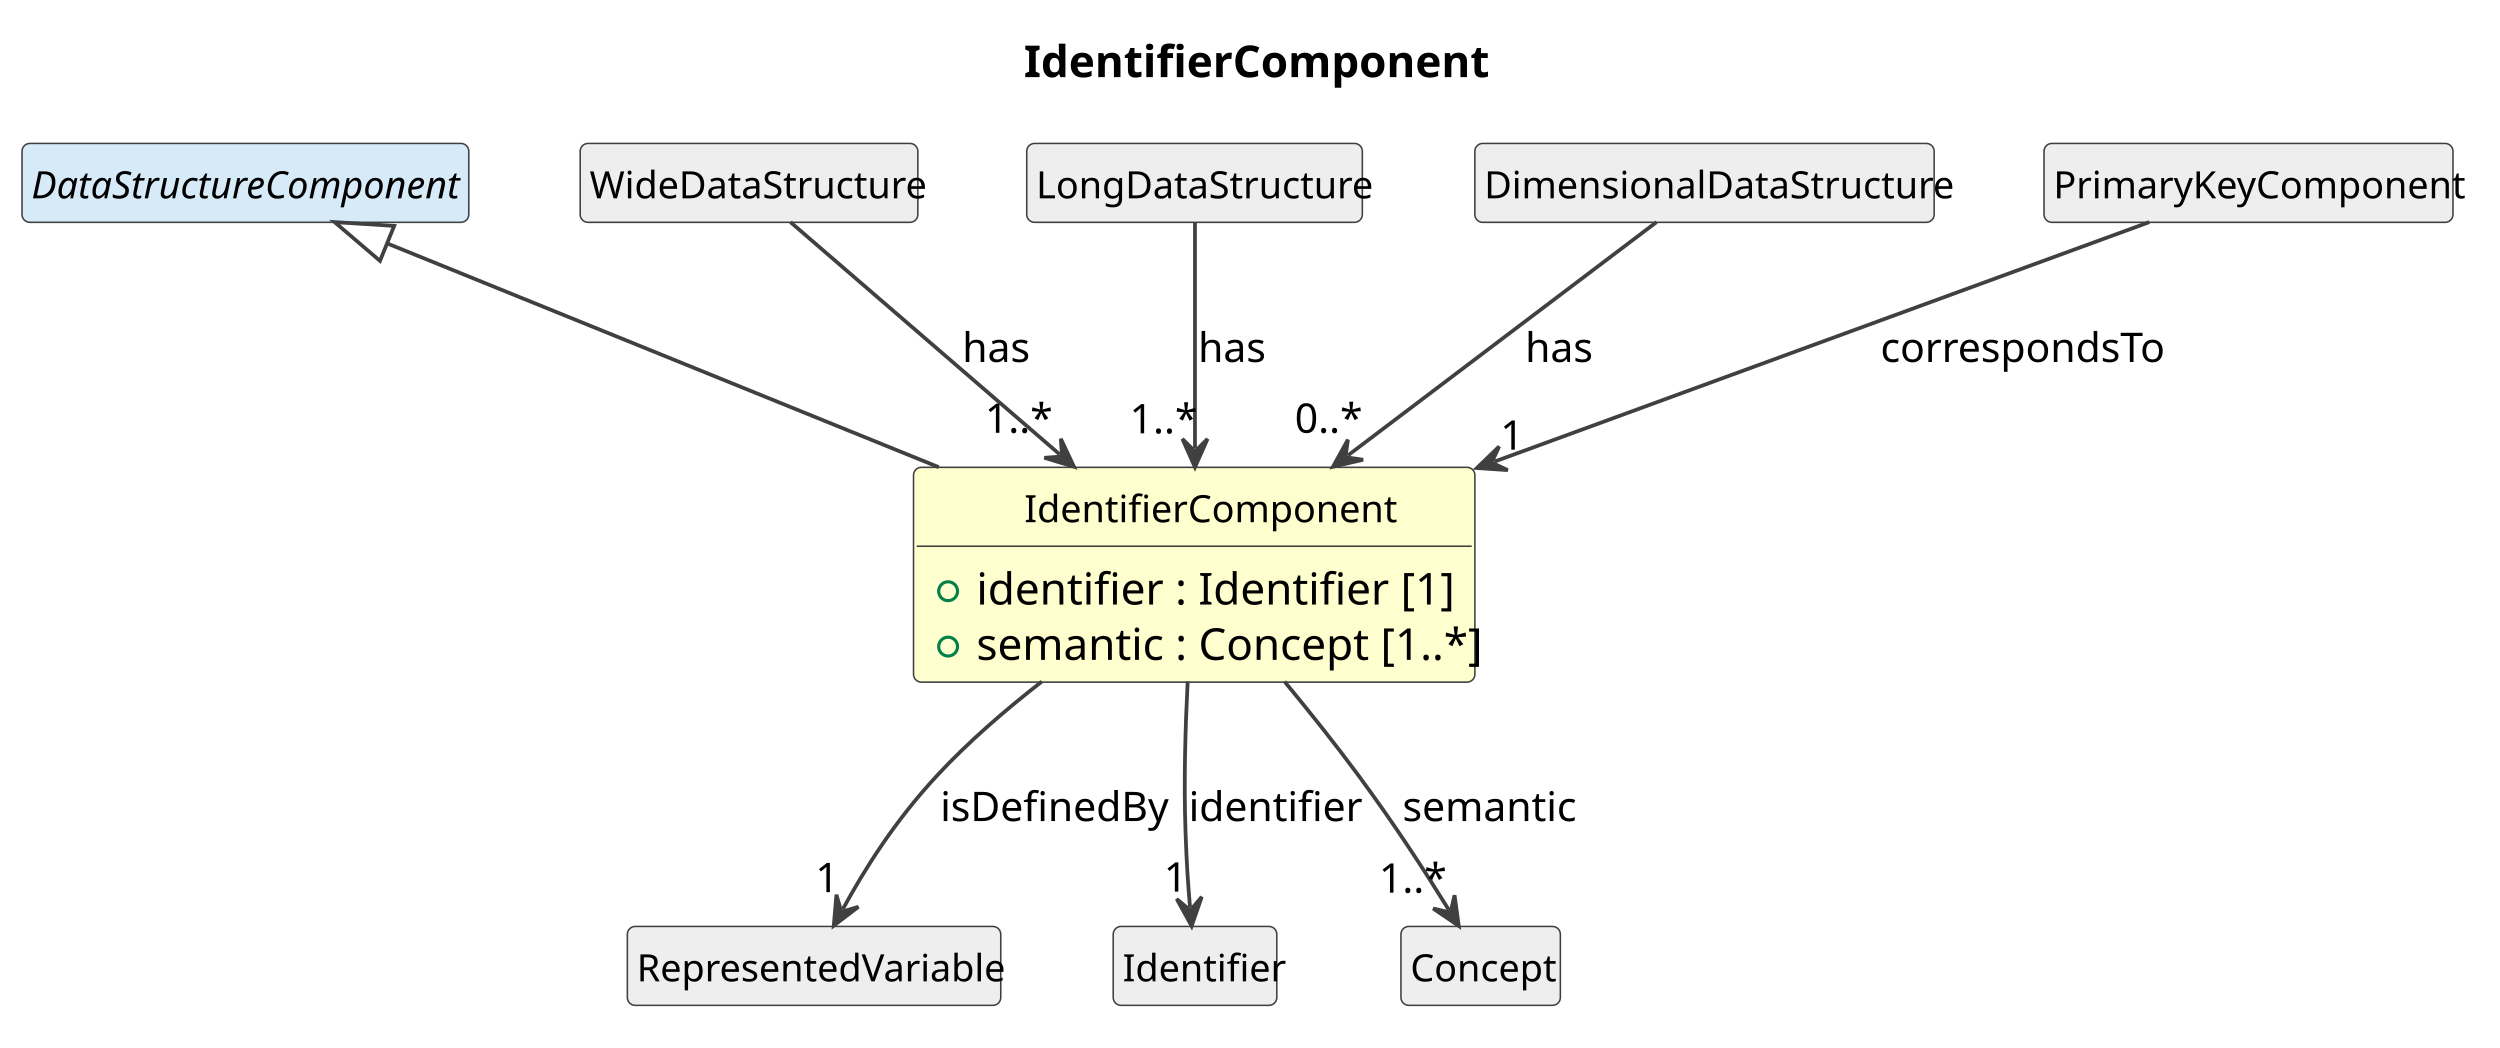
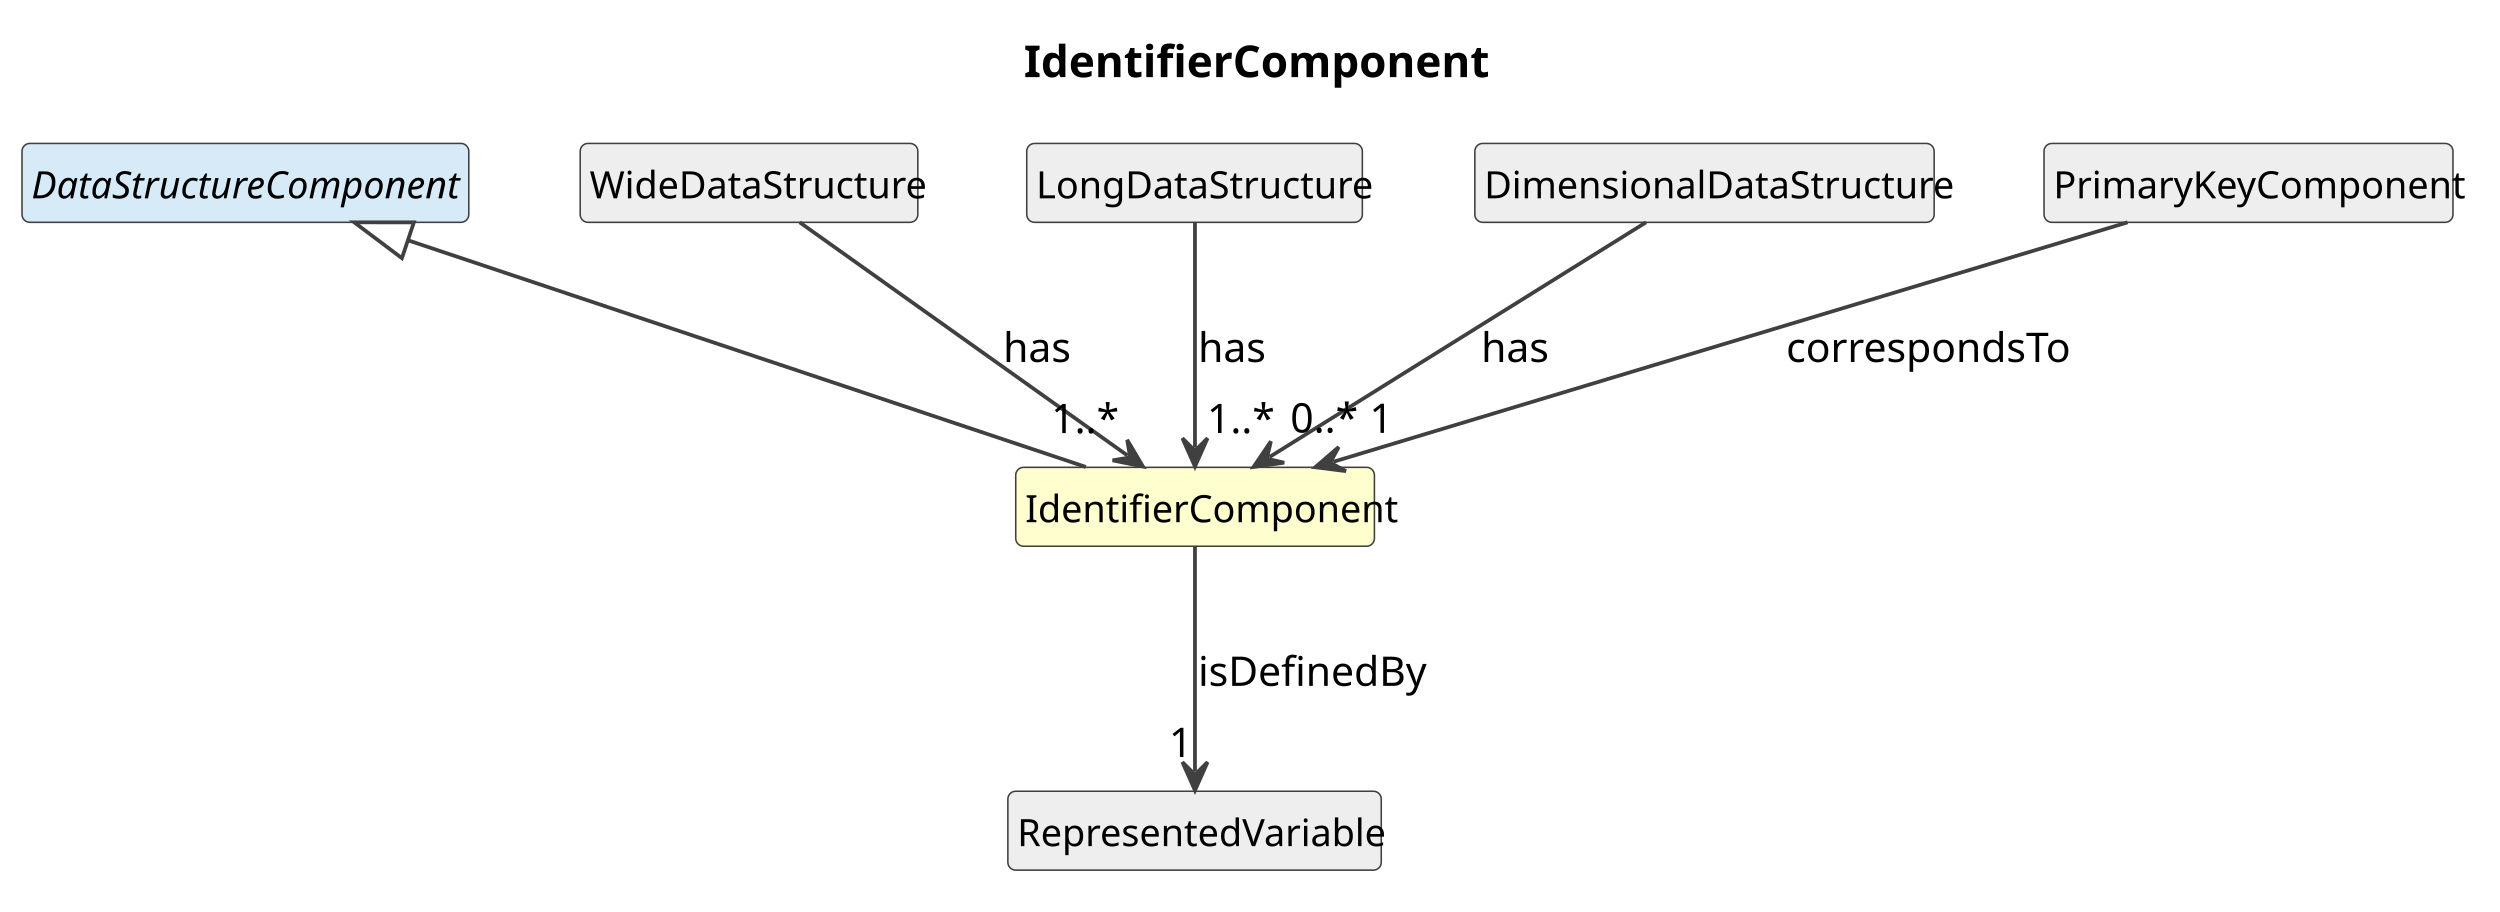
- <svg xmlns="http://www.w3.org/2000/svg" contentStyleType="text/css" data-diagram-type="CLASS" height="333px" preserveAspectRatio="none" style="width:795px;height:333px;background:#FFFFFF;" version="1.1" viewBox="0 0 795 333" width="795px" zoomAndPan="magnify">
+ <svg xmlns="http://www.w3.org/2000/svg" contentStyleType="text/css" data-diagram-type="CLASS" height="290px" preserveAspectRatio="none" style="width:795px;height:290px;background:#FFFFFF;" version="1.1" viewBox="0 0 795 290" width="795px" zoomAndPan="magnify">
  <defs />
  <g>
    <g class="title" data-source-line="1">
      <text fill="#000000" font-family="sans-serif" font-size="14" font-weight="700" lengthAdjust="spacing" textLength="136.883" x="325.583" y="24.533">IdentifierComponent</text>
    </g>
    <g class="entity" data-qualified-name="IdentifierComponent" data-source-line="12" id="ent0002">
-       <rect fill="#FEFECE" height="68.312" rx="2.5" ry="2.5" style="stroke:#404040;stroke-width:0.5;" width="178.517" x="290.5" y="148.609" />
-       <text fill="#000000" font-family="sans-serif" font-size="12" lengthAdjust="spacing" textLength="108.064" x="325.726" y="166.066">IdentifierComponent</text>
-       <line style="stroke:#404040;stroke-width:0.5;" x1="291.5" x2="468.017" y1="173.703" y2="173.703" />
-       <g data-visibility-modifier="PUBLIC_FIELD">
-         <ellipse cx="301.5" cy="188.008" fill="none" rx="3" ry="3" style="stroke:#038048;stroke-width:1;" />
-       </g>
-       <text fill="#000000" font-family="sans-serif" font-size="14" lengthAdjust="spacing" textLength="137.737" x="310.5" y="192.236">identifier : Identifier [1]</text>
-       <g data-visibility-modifier="PUBLIC_FIELD">
-         <ellipse cx="301.5" cy="205.617" fill="none" rx="3" ry="3" style="stroke:#038048;stroke-width:1;" />
-       </g>
-       <text fill="#000000" font-family="sans-serif" font-size="14" lengthAdjust="spacing" textLength="152.517" x="310.5" y="209.846">semantic : Concept [1..*]</text>
+       <rect fill="#FEFECE" height="25.094" rx="2.5" ry="2.5" style="stroke:#404040;stroke-width:0.5;" width="114.064" x="323" y="148.609" />
+       <text fill="#000000" font-family="sans-serif" font-size="12" lengthAdjust="spacing" textLength="108.064" x="326" y="166.066">IdentifierComponent</text>
    </g>
-     <g class="entity" data-qualified-name="DataStructureComponent" data-source-line="16" id="ent0003">
+     <g class="entity" data-qualified-name="DataStructureComponent" data-source-line="13" id="ent0003">
      <rect fill="#D6EAF8" height="25.094" rx="2.5" ry="2.5" style="stroke:#404040;stroke-width:0.5;" width="142.072" x="7" y="45.609" />
      <text fill="#000000" font-family="sans-serif" font-size="12" font-style="italic" lengthAdjust="spacing" textLength="136.072" x="10" y="63.066">DataStructureComponent</text>
    </g>
-     <g class="entity" data-qualified-name="WideDataStructure" data-source-line="18" id="ent0005">
+     <g class="entity" data-qualified-name="WideDataStructure" data-source-line="15" id="ent0005">
      <rect fill="#EEEEEE" height="25.094" rx="2.5" ry="2.5" style="stroke:#404040;stroke-width:0.5;" width="107.373" x="184.5" y="45.609" />
      <text fill="#000000" font-family="sans-serif" font-size="12" lengthAdjust="spacing" textLength="101.373" x="187.5" y="63.066">WideDataStructure</text>
    </g>
-     <g class="entity" data-qualified-name="LongDataStructure" data-source-line="20" id="ent0007">
+     <g class="entity" data-qualified-name="LongDataStructure" data-source-line="17" id="ent0007">
      <rect fill="#EEEEEE" height="25.094" rx="2.5" ry="2.5" style="stroke:#404040;stroke-width:0.5;" width="106.728" x="326.5" y="45.609" />
      <text fill="#000000" font-family="sans-serif" font-size="12" lengthAdjust="spacing" textLength="100.728" x="329.5" y="63.066">LongDataStructure</text>
    </g>
-     <g class="entity" data-qualified-name="DimensionalDataStructure" data-source-line="22" id="ent0009">
+     <g class="entity" data-qualified-name="DimensionalDataStructure" data-source-line="19" id="ent0009">
      <rect fill="#EEEEEE" height="25.094" rx="2.5" ry="2.5" style="stroke:#404040;stroke-width:0.5;" width="146.062" x="469" y="45.609" />
      <text fill="#000000" font-family="sans-serif" font-size="12" lengthAdjust="spacing" textLength="140.062" x="472" y="63.066">DimensionalDataStructure</text>
    </g>
-     <g class="entity" data-qualified-name="RepresentedVariable" data-source-line="24" id="ent0011">
-       <rect fill="#EEEEEE" height="25.094" rx="2.5" ry="2.5" style="stroke:#404040;stroke-width:0.5;" width="118.74" x="199.5" y="294.609" />
-       <text fill="#000000" font-family="sans-serif" font-size="12" lengthAdjust="spacing" textLength="112.74" x="202.5" y="312.066">RepresentedVariable</text>
+     <g class="entity" data-qualified-name="RepresentedVariable" data-source-line="21" id="ent0011">
+       <rect fill="#EEEEEE" height="25.094" rx="2.5" ry="2.5" style="stroke:#404040;stroke-width:0.5;" width="118.74" x="320.5" y="251.609" />
+       <text fill="#000000" font-family="sans-serif" font-size="12" lengthAdjust="spacing" textLength="112.74" x="323.5" y="269.066">RepresentedVariable</text>
    </g>
-     <g class="entity" data-qualified-name="PrimaryKeyComponent" data-source-line="26" id="ent0013">
+     <g class="entity" data-qualified-name="PrimaryKeyComponent" data-source-line="23" id="ent0013">
      <rect fill="#EEEEEE" height="25.094" rx="2.5" ry="2.5" style="stroke:#404040;stroke-width:0.5;" width="130.049" x="650" y="45.609" />
      <text fill="#000000" font-family="sans-serif" font-size="12" lengthAdjust="spacing" textLength="124.049" x="653" y="63.066">PrimaryKeyComponent</text>
    </g>
-     <g class="entity" data-qualified-name="Identifier" data-source-line="28" id="ent0015">
-       <rect fill="#EEEEEE" height="25.094" rx="2.5" ry="2.5" style="stroke:#404040;stroke-width:0.5;" width="52.025" x="354" y="294.609" />
-       <text fill="#000000" font-family="sans-serif" font-size="12" lengthAdjust="spacing" textLength="46.025" x="357" y="312.066">Identifier</text>
+     <g class="link" data-entity-1="ent0003" data-entity-2="ent0002" data-link-type="extension" data-source-line="14" id="lnk4">
+       <path codeLine="14" d="M129.711,76.408 C187.811,95.838 287.16,129.059 345.3,148.499" fill="none" id="DataStructureComponent-backto-IdentifierComponent" style="stroke:#404040;stroke-width:1.2;" />
+       <polygon fill="none" points="112.64,70.699,127.808,82.099,131.614,70.718,112.64,70.699" style="stroke:#404040;stroke-width:1.2;" />
    </g>
-     <g class="entity" data-qualified-name="Concept" data-source-line="30" id="ent0017">
-       <rect fill="#EEEEEE" height="25.094" rx="2.5" ry="2.5" style="stroke:#404040;stroke-width:0.5;" width="50.695" x="445.5" y="294.609" />
-       <text fill="#000000" font-family="sans-serif" font-size="12" lengthAdjust="spacing" textLength="44.695" x="448.5" y="312.066">Concept</text>
+     <g class="link" data-entity-1="ent0005" data-entity-2="ent0002" data-link-type="dependency" data-source-line="16" id="lnk6">
+       <path codeLine="16" d="M254.29,70.699 C281.53,90.069 331.161,125.371 358.571,144.871" fill="none" id="WideDataStructure-to-IdentifierComponent" style="stroke:#404040;stroke-width:1.2;" />
+       <polygon fill="#404040" points="363.46,148.349,358.445,139.873,359.386,145.451,353.808,146.392,363.46,148.349" style="stroke:#404040;stroke-width:1.2;" />
+       <text fill="#000000" font-family="sans-serif" font-size="13" lengthAdjust="spacing" textLength="20.96" x="319" y="115.105">has</text>
+       <text fill="#000000" font-family="sans-serif" font-size="13" lengthAdjust="spacing" textLength="19.513" x="334.295" y="137.721">1..*</text>
    </g>
-     <g class="link" data-entity-1="ent0003" data-entity-2="ent0002" data-link-type="extension" data-source-line="17" id="lnk4">
-       <path codeLine="17" d="M123.09,77.395 C166.63,95.055 234.81,122.719 298.53,148.569" fill="none" id="DataStructureComponent-backto-IdentifierComponent" style="stroke:#404040;stroke-width:1.2;" />
-       <polygon fill="none" points="106.41,70.629,120.835,82.955,125.345,71.835,106.41,70.629" style="stroke:#404040;stroke-width:1.2;" />
+     <g class="link" data-entity-1="ent0007" data-entity-2="ent0002" data-link-type="dependency" data-source-line="18" id="lnk8">
+       <path codeLine="18" d="M380,70.699 C380,90.069 380,122.849 380,142.349" fill="none" id="LongDataStructure-to-IdentifierComponent" style="stroke:#404040;stroke-width:1.2;" />
+       <polygon fill="#404040" points="380,148.349,384,139.349,380,143.349,376,139.349,380,148.349" style="stroke:#404040;stroke-width:1.2;" />
+       <text fill="#000000" font-family="sans-serif" font-size="13" lengthAdjust="spacing" textLength="20.96" x="381" y="115.105">has</text>
+       <text fill="#000000" font-family="sans-serif" font-size="13" lengthAdjust="spacing" textLength="19.513" x="383.829" y="137.721">1..*</text>
    </g>
-     <g class="link" data-entity-1="ent0005" data-entity-2="ent0002" data-link-type="dependency" data-source-line="19" id="lnk6">
-       <path codeLine="19" d="M251.36,70.629 C271.8,88.259 307.057,118.68 336.997,144.51" fill="none" id="WideDataStructure-to-IdentifierComponent" style="stroke:#404040;stroke-width:1.2;" />
-       <polygon fill="#404040" points="341.54,148.429,337.338,139.522,337.754,145.163,332.113,145.579,341.54,148.429" style="stroke:#404040;stroke-width:1.2;" />
-       <text fill="#000000" font-family="sans-serif" font-size="13" lengthAdjust="spacing" textLength="20.96" x="306" y="115.105">has</text>
-       <text fill="#000000" font-family="sans-serif" font-size="13" lengthAdjust="spacing" textLength="19.513" x="313.196" y="137.624">1..*</text>
+     <g class="link" data-entity-1="ent0009" data-entity-2="ent0002" data-link-type="dependency" data-source-line="20" id="lnk10">
+       <path codeLine="20" d="M523.42,70.699 C492.25,90.129 434.892,125.885 403.712,145.325" fill="none" id="DimensionalDataStructure-to-IdentifierComponent" style="stroke:#404040;stroke-width:1.2;" />
+       <polygon fill="#404040" points="398.62,148.499,408.373,147.132,402.863,145.854,404.141,140.343,398.62,148.499" style="stroke:#404040;stroke-width:1.2;" />
+       <text fill="#000000" font-family="sans-serif" font-size="13" lengthAdjust="spacing" textLength="20.96" x="471" y="115.105">has</text>
+       <text fill="#000000" font-family="sans-serif" font-size="13" lengthAdjust="spacing" textLength="19.513" x="410.312" y="137.546">0..*</text>
    </g>
-     <g class="link" data-entity-1="ent0007" data-entity-2="ent0002" data-link-type="dependency" data-source-line="21" id="lnk8">
-       <path codeLine="21" d="M380,70.859 C380,88.579 380,116.829 380,142.569" fill="none" id="LongDataStructure-to-IdentifierComponent" style="stroke:#404040;stroke-width:1.2;" />
-       <polygon fill="#404040" points="380,148.569,384,139.569,380,143.569,376,139.569,380,148.569" style="stroke:#404040;stroke-width:1.2;" />
-       <text fill="#000000" font-family="sans-serif" font-size="13" lengthAdjust="spacing" textLength="20.96" x="381" y="115.105">has</text>
-       <text fill="#000000" font-family="sans-serif" font-size="13" lengthAdjust="spacing" textLength="19.513" x="359.228" y="137.792">1..*</text>
+     <g class="link" data-entity-1="ent0002" data-entity-2="ent0011" data-link-type="dependency" data-source-line="22" id="lnk12">
+       <path codeLine="22" d="M380,173.699 C380,193.069 380,225.849 380,245.349" fill="none" id="IdentifierComponent-to-RepresentedVariable" style="stroke:#404040;stroke-width:1.2;" />
+       <polygon fill="#404040" points="380,251.349,384,242.349,380,246.349,376,242.349,380,251.349" style="stroke:#404040;stroke-width:1.2;" />
+       <text fill="#000000" font-family="sans-serif" font-size="13" lengthAdjust="spacing" textLength="69.367" x="381" y="218.105">isDefinedBy</text>
+       <text fill="#000000" font-family="sans-serif" font-size="13" lengthAdjust="spacing" textLength="7.23" x="371.718" y="240.721">1</text>
    </g>
-     <g class="link" data-entity-1="ent0009" data-entity-2="ent0002" data-link-type="dependency" data-source-line="23" id="lnk10">
-       <path codeLine="23" d="M526.76,70.629 C503.45,88.259 462.826,118.981 428.656,144.811" fill="none" id="DimensionalDataStructure-to-IdentifierComponent" style="stroke:#404040;stroke-width:1.2;" />
-       <polygon fill="#404040" points="423.87,148.429,433.462,146.193,427.859,145.414,428.637,139.811,423.87,148.429" style="stroke:#404040;stroke-width:1.2;" />
-       <text fill="#000000" font-family="sans-serif" font-size="13" lengthAdjust="spacing" textLength="20.96" x="485" y="115.105">has</text>
-       <text fill="#000000" font-family="sans-serif" font-size="13" lengthAdjust="spacing" textLength="19.513" x="411.735" y="137.624">0..*</text>
-     </g>
-     <g class="link" data-entity-1="ent0002" data-entity-2="ent0011" data-link-type="dependency" data-source-line="25" id="lnk12">
-       <path codeLine="25" d="M331.3,216.739 C319.73,225.729 307.89,235.949 298,246.609 C284.22,261.459 274.979,276.441 268.039,289.071" fill="none" id="IdentifierComponent-to-RepresentedVariable" style="stroke:#404040;stroke-width:1.2;" />
-       <polygon fill="#404040" points="265.15,294.329,272.99,288.368,267.558,289.947,265.978,284.515,265.15,294.329" style="stroke:#404040;stroke-width:1.2;" />
-       <text fill="#000000" font-family="sans-serif" font-size="13" lengthAdjust="spacing" textLength="69.367" x="299" y="261.104">isDefinedBy</text>
-       <text fill="#000000" font-family="sans-serif" font-size="13" lengthAdjust="spacing" textLength="7.23" x="259.29" y="283.693">1</text>
-     </g>
-     <g class="link" data-entity-1="ent0013" data-entity-2="ent0002" data-link-type="dependency" data-source-line="27" id="lnk14">
-       <path codeLine="27" d="M683.48,70.629 C635.03,88.349 546.055,120.889 475.285,146.769" fill="none" id="PrimaryKeyComponent-to-IdentifierComponent" style="stroke:#404040;stroke-width:1.2;" />
-       <polygon fill="#404040" points="469.65,148.829,479.476,149.495,474.346,147.112,476.729,141.982,469.65,148.829" style="stroke:#404040;stroke-width:1.2;" />
-       <text fill="#000000" font-family="sans-serif" font-size="13" lengthAdjust="spacing" textLength="86.709" x="598" y="115.105">correspondsTo</text>
-       <text fill="#000000" font-family="sans-serif" font-size="13" lengthAdjust="spacing" textLength="7.23" x="477.101" y="142.997">1</text>
-     </g>
-     <g class="link" data-entity-1="ent0002" data-entity-2="ent0015" data-link-type="dependency" data-source-line="29" id="lnk16">
-       <path codeLine="29" d="M377.68,216.709 C376.93,231.389 376.43,248.859 377,264.609 C377.36,274.719 377.719,280.201 378.429,288.511" fill="none" id="IdentifierComponent-to-Identifier" style="stroke:#404040;stroke-width:1.2;" />
-       <polygon fill="#404040" points="378.94,294.489,382.159,285.182,378.514,289.507,374.188,285.863,378.94,294.489" style="stroke:#404040;stroke-width:1.2;" />
-       <text fill="#000000" font-family="sans-serif" font-size="13" lengthAdjust="spacing" textLength="49.137" x="378" y="261.104">identifier</text>
-       <text fill="#000000" font-family="sans-serif" font-size="13" lengthAdjust="spacing" textLength="7.23" x="370.101" y="283.532">1</text>
-     </g>
-     <g class="link" data-entity-1="ent0002" data-entity-2="ent0017" data-link-type="dependency" data-source-line="31" id="lnk18">
-       <path codeLine="31" d="M408.49,216.739 C416.33,226.219 424.68,236.679 432,246.609 C443.87,262.719 453.179,277.17 460.729,289.35" fill="none" id="IdentifierComponent-to-Concept" style="stroke:#404040;stroke-width:1.2;" />
-       <polygon fill="#404040" points="463.89,294.449,462.548,284.692,461.256,290.2,455.748,288.907,463.89,294.449" style="stroke:#404040;stroke-width:1.2;" />
-       <text fill="#000000" font-family="sans-serif" font-size="13" lengthAdjust="spacing" textLength="52.019" x="446" y="261.104">semantic</text>
-       <text fill="#000000" font-family="sans-serif" font-size="13" lengthAdjust="spacing" textLength="19.513" x="438.511" y="283.86">1..*</text>
+     <g class="link" data-entity-1="ent0013" data-entity-2="ent0002" data-link-type="dependency" data-source-line="24" id="lnk14">
+       <path codeLine="24" d="M676.57,70.699 C612.04,90.149 488.385,127.427 423.985,146.847" fill="none" id="PrimaryKeyComponent-to-IdentifierComponent" style="stroke:#404040;stroke-width:1.2;" />
+       <polygon fill="#404040" points="418.24,148.579,428.012,149.811,423.027,147.136,425.702,142.151,418.24,148.579" style="stroke:#404040;stroke-width:1.2;" />
+       <text fill="#000000" font-family="sans-serif" font-size="13" lengthAdjust="spacing" textLength="86.709" x="568" y="115.105">correspondsTo</text>
+       <text fill="#000000" font-family="sans-serif" font-size="13" lengthAdjust="spacing" textLength="7.23" x="435.492" y="137.659">1</text>
    </g>
  </g>
</svg>
